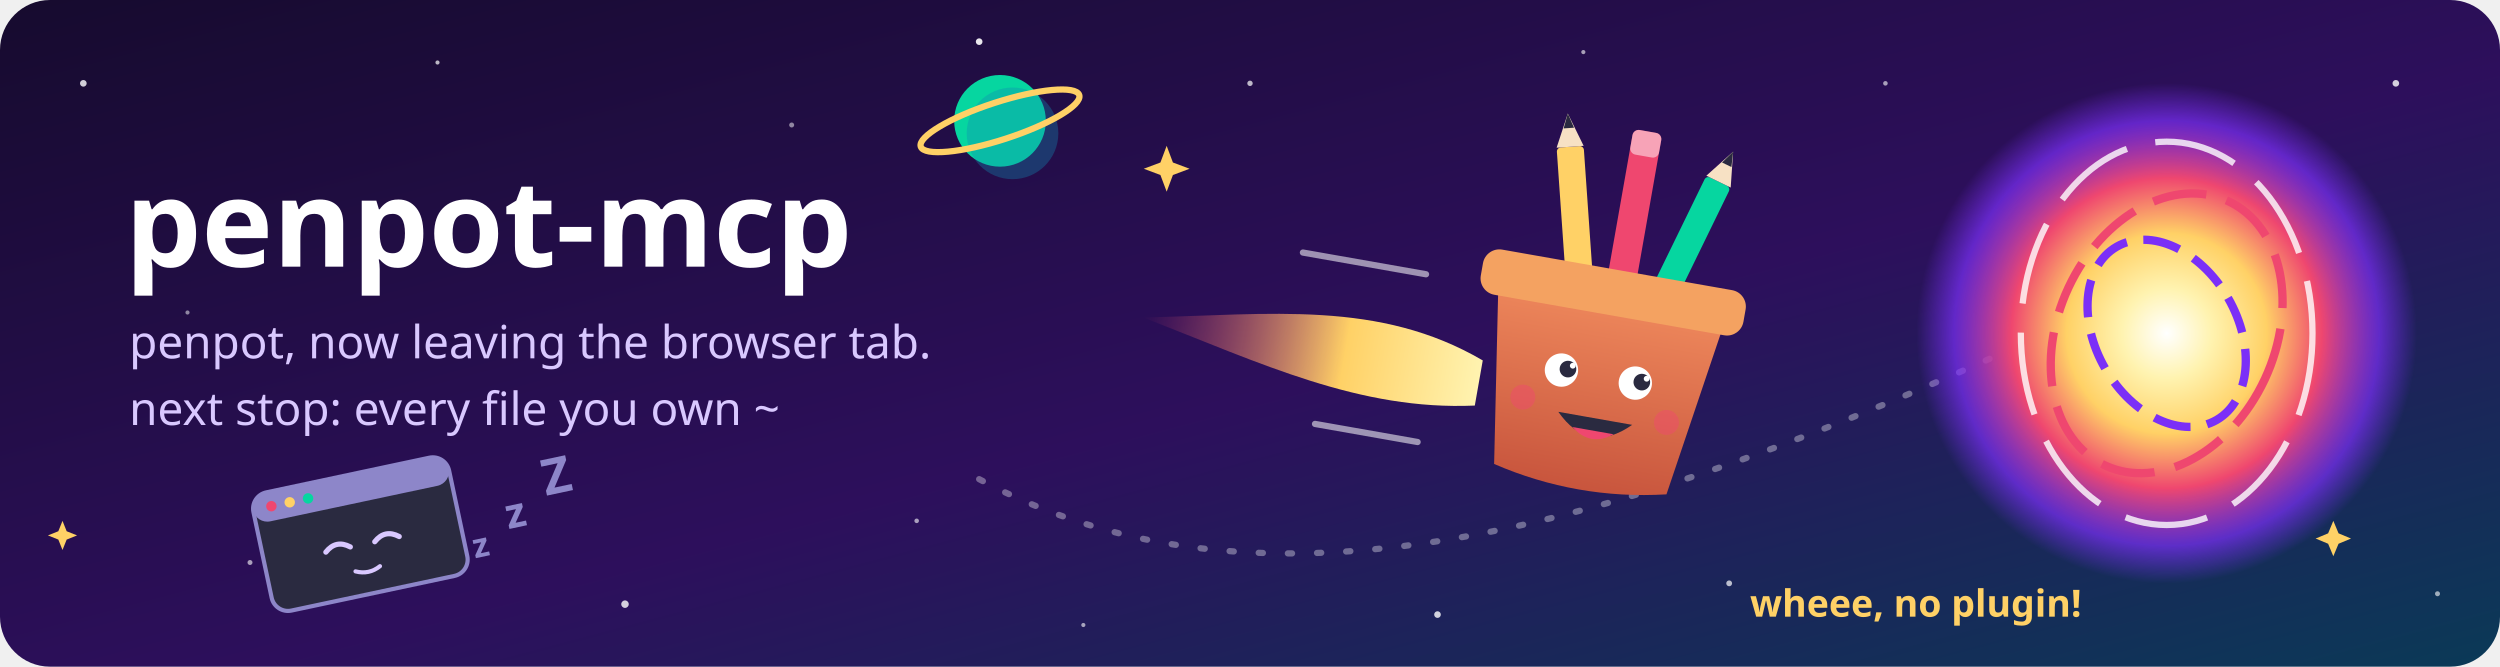
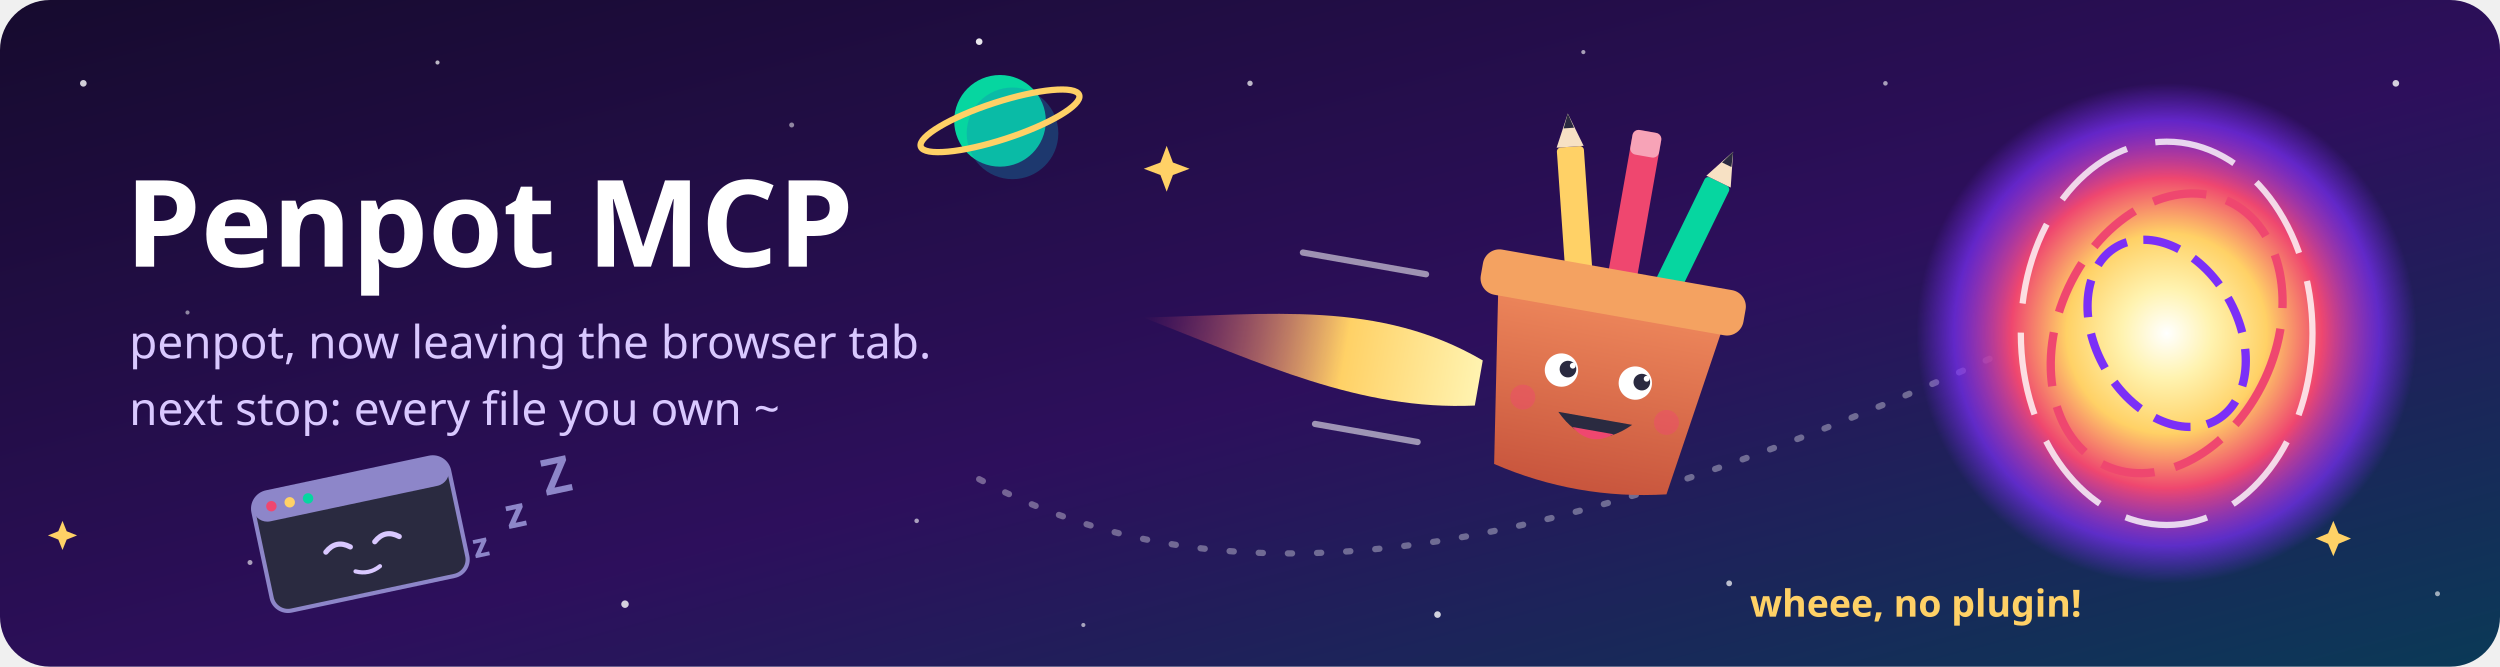
<svg xmlns="http://www.w3.org/2000/svg" viewBox="0 0 1200 320" width="1200" height="320" role="img" aria-labelledby="t d">
  <defs>
    <linearGradient id="sky" x1="0" y1="0" x2="1" y2="1">
      <stop offset="0" stop-color="#160b2e" />
      <stop offset="0.55" stop-color="#2d0f5c" />
      <stop offset="1" stop-color="#0a3a57" />
    </linearGradient>
    <radialGradient id="portal" cx="0.5" cy="0.5" r="0.5">
      <stop offset="0" stop-color="#ffffff" />
      <stop offset="0.18" stop-color="#fff3b0" />
      <stop offset="0.4" stop-color="#ffd166" />
      <stop offset="0.62" stop-color="#ef476f" />
      <stop offset="0.85" stop-color="#7b2ff7" stop-opacity="0.7" />
      <stop offset="1" stop-color="#7b2ff7" stop-opacity="0" />
    </radialGradient>
    <linearGradient id="flame" x1="1" y1="0" x2="0" y2="0">
      <stop offset="0" stop-color="#fff3b0" />
      <stop offset="0.4" stop-color="#ffd166" />
      <stop offset="1" stop-color="#ef476f" stop-opacity="0" />
    </linearGradient>
    <linearGradient id="pot" x1="0" y1="0" x2="0" y2="1">
      <stop offset="0" stop-color="#f08a5d" />
      <stop offset="1" stop-color="#c8553d" />
    </linearGradient>
  </defs>
  <rect width="1200" height="320" rx="24" fill="url(#sky)" />
  <g fill="#ffffff">
    <circle cx="40" cy="40" r="1.6" opacity="0.8" />
    <circle cx="120" cy="270" r="1.2" opacity="0.6" />
    <circle cx="210" cy="30" r="1" opacity="0.7" />
    <circle cx="300" cy="290" r="1.8" opacity="0.8" />
    <circle cx="380" cy="60" r="1.2" opacity="0.5" />
    <circle cx="470" cy="20" r="1.6" opacity="0.9" />
    <circle cx="520" cy="300" r="1" opacity="0.6" />
    <circle cx="600" cy="40" r="1.3" opacity="0.7" />
    <circle cx="690" cy="295" r="1.6" opacity="0.8" />
    <circle cx="760" cy="25" r="1" opacity="0.6" />
    <circle cx="830" cy="280" r="1.4" opacity="0.7" />
    <circle cx="905" cy="40" r="1.1" opacity="0.6" />
    <circle cx="1150" cy="40" r="1.6" opacity="0.8" />
    <circle cx="1170" cy="285" r="1.2" opacity="0.6" />
    <circle cx="90" cy="150" r="1" opacity="0.5" />
    <circle cx="440" cy="250" r="1.1" opacity="0.6" />
  </g>
  <g fill="#ffd166">
    <path d="M560 70 l3 8 8 3 -8 3 -3 8 -3 -8 -8 -3 8 -3z" />
    <path d="M1120 250 l2.5 6 6 2.5 -6 2.5 -2.5 6 -2.5 -6 -6 -2.5 6 -2.5z" />
    <path d="M30 250 l2 5 5 2 -5 2 -2 5 -2 -5 -5 -2 5 -2z" />
  </g>
  <g transform="translate(480 58)">
    <circle r="22" fill="#06d6a0" />
    <circle r="22" fill="#118ab2" opacity="0.35" transform="translate(6 6)" />
    <ellipse rx="40" ry="9" fill="none" stroke="#ffd166" stroke-width="3" transform="rotate(-18)" />
  </g>
-   <text x="60" y="128" font-family="ui-rounded, 'SF Pro Rounded', 'Segoe UI', system-ui, sans-serif" font-size="58" font-weight="800" fill="#ffffff">penpot-mcp</text>
+   <text x="60" y="128" font-family="ui-rounded, 'SF Pro Rounded', 'Segoe UI', system-ui, sans-serif" font-size="58" font-weight="800" fill="#ffffff">Penpot MCP</text>
  <text x="62" y="172" font-family="ui-rounded, 'SF Pro Rounded', 'Segoe UI', system-ui, sans-serif" font-size="22" fill="#d9c8ff">penpot, now leaving the browser tab.</text>
  <text x="62" y="204" font-family="ui-rounded, 'SF Pro Rounded', 'Segoe UI', system-ui, sans-serif" font-size="22" fill="#d9c8ff">next stop: every file you own ~</text>
  <g transform="translate(120 238) rotate(-12)">
    <rect x="0" y="0" width="96" height="58" rx="8" fill="#2a2a40" stroke="#8d86c9" stroke-width="2" />
    <rect x="0" y="0" width="96" height="14" rx="7" fill="#8d86c9" />
    <circle cx="9" cy="7" r="2.5" fill="#ef476f" />
    <circle cx="18" cy="7" r="2.5" fill="#ffd166" />
    <circle cx="27" cy="7" r="2.5" fill="#06d6a0" />
    <path d="M30 34 q6 -5 12 0 M54 34 q6 -5 12 0" fill="none" stroke="#d9c8ff" stroke-width="2.5" stroke-linecap="round" />
    <path d="M42 46 q6 3 12 0" fill="none" stroke="#d9c8ff" stroke-width="2" stroke-linecap="round" />
  </g>
  <text x="228" y="268" font-family="ui-rounded, system-ui, sans-serif" font-size="16" font-weight="700" fill="#8d86c9" transform="rotate(-12 228 268)">z</text>
  <text x="244" y="254" font-family="ui-rounded, system-ui, sans-serif" font-size="20" font-weight="700" fill="#8d86c9" transform="rotate(-12 244 254)">z</text>
  <text x="262" y="238" font-family="ui-rounded, system-ui, sans-serif" font-size="24" font-weight="700" fill="#8d86c9" transform="rotate(-12 262 238)">Z</text>
  <path d="M470 230 C 600 300, 760 260, 960 170" fill="none" stroke="#ffffff" stroke-opacity="0.35" stroke-width="3" stroke-dasharray="2 12" stroke-linecap="round" />
  <g transform="translate(1040 160)">
    <circle r="120" fill="url(#portal)" />
    <ellipse rx="70" ry="92" fill="none" stroke="#ffffff" stroke-opacity="0.8" stroke-width="3" stroke-dasharray="40 14" />
    <ellipse rx="52" ry="70" fill="none" stroke="#ef476f" stroke-width="4" stroke-dasharray="26 10" transform="rotate(25)" />
    <ellipse rx="34" ry="48" fill="none" stroke="#7b2ff7" stroke-width="4" stroke-dasharray="18 8" transform="rotate(-30)" />
  </g>
  <g transform="translate(770 165) rotate(10)">
    <path d="M-56 18 C -110 -2, -160 14, -220 26 C -160 38, -110 52, -56 40 Z" fill="url(#flame)" />
    <g stroke="#ffffff" stroke-opacity="0.55" stroke-width="3" stroke-linecap="round">
      <line x1="-90" y1="-18" x2="-150" y2="-18" />
      <line x1="-80" y1="62" x2="-130" y2="62" />
    </g>
    <g transform="rotate(-14 -18 -30)">
      <rect x="-24" y="-92" width="13" height="66" rx="2" fill="#ffd166" />
      <path d="M-24 -92 l6.5 -16 6.5 16z" fill="#f7e1c4" />
      <path d="M-20 -101 l2.5 -7 2.5 7z" fill="#2a2a40" />
    </g>
    <g>
      <rect x="-4" y="-104" width="14" height="78" rx="3" fill="#ef476f" />
      <rect x="-4" y="-104" width="14" height="12" rx="3" fill="#ffffff" opacity="0.5" />
    </g>
    <g transform="rotate(16 26 -30)">
      <rect x="18" y="-88" width="13" height="62" rx="2" fill="#06d6a0" />
      <path d="M18 -88 l6.5 -16 6.5 16z" fill="#f7e1c4" />
      <path d="M22 -97 l2.5 -7 2.5 7z" fill="#2a2a40" />
    </g>
    <path d="M-56 -26 L 56 -26 L 42 66 Q 0 76 -42 66 Z" fill="url(#pot)" />
    <rect x="-64" y="-36" width="128" height="22" rx="8" fill="#f4a261" />
    <circle cx="-18" cy="16" r="8" fill="#ffffff" />
    <circle cx="18" cy="16" r="8" fill="#ffffff" />
    <circle cx="-15" cy="15" r="4" fill="#2a2a40" />
    <circle cx="21" cy="15" r="4" fill="#2a2a40" />
    <circle cx="-13" cy="13" r="1.4" fill="#ffffff" />
    <circle cx="23" cy="13" r="1.4" fill="#ffffff" />
    <path d="M-16 36 Q 2 54 20 36" fill="#2a2a40" />
    <path d="M-8 42 Q 2 50 12 42" fill="#ef476f" />
    <circle cx="-34" cy="32" r="6" fill="#ef476f" opacity="0.45" />
    <circle cx="36" cy="32" r="6" fill="#ef476f" opacity="0.45" />
  </g>
  <text x="840" y="296" font-family="ui-rounded, 'SF Pro Rounded', 'Segoe UI', system-ui, sans-serif" font-size="18" font-weight="700" fill="#ffd166">wheee, no plugin!</text>
</svg>
